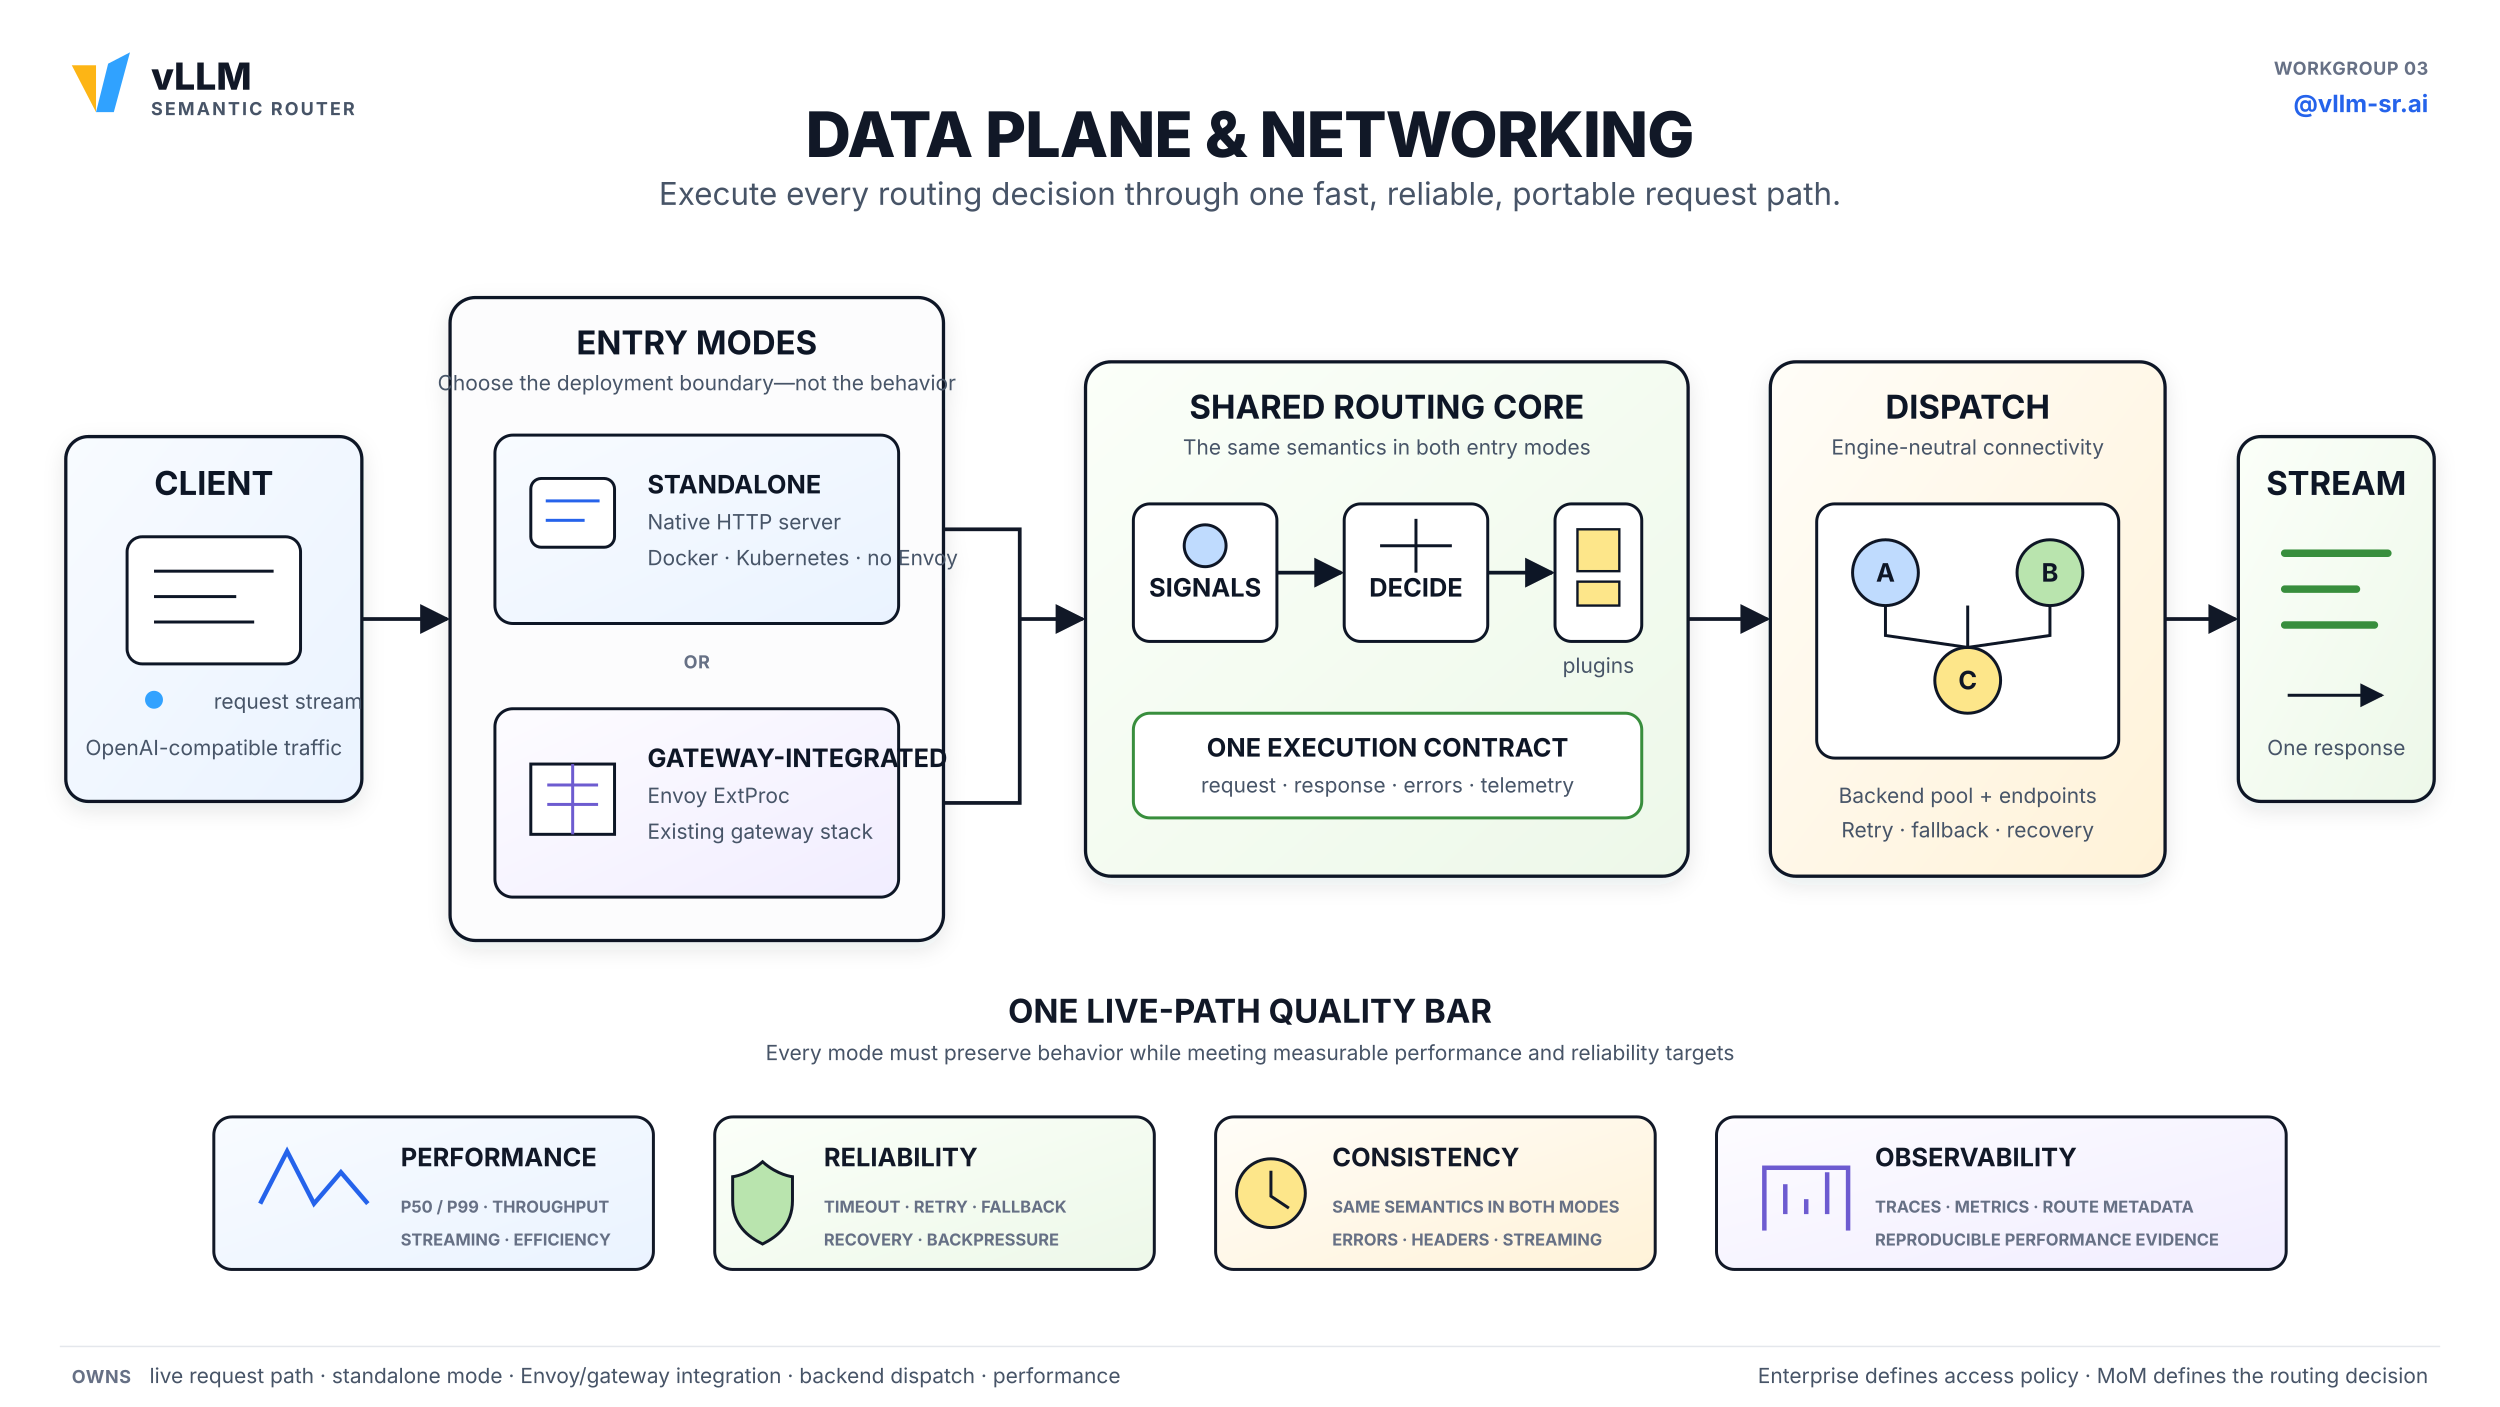
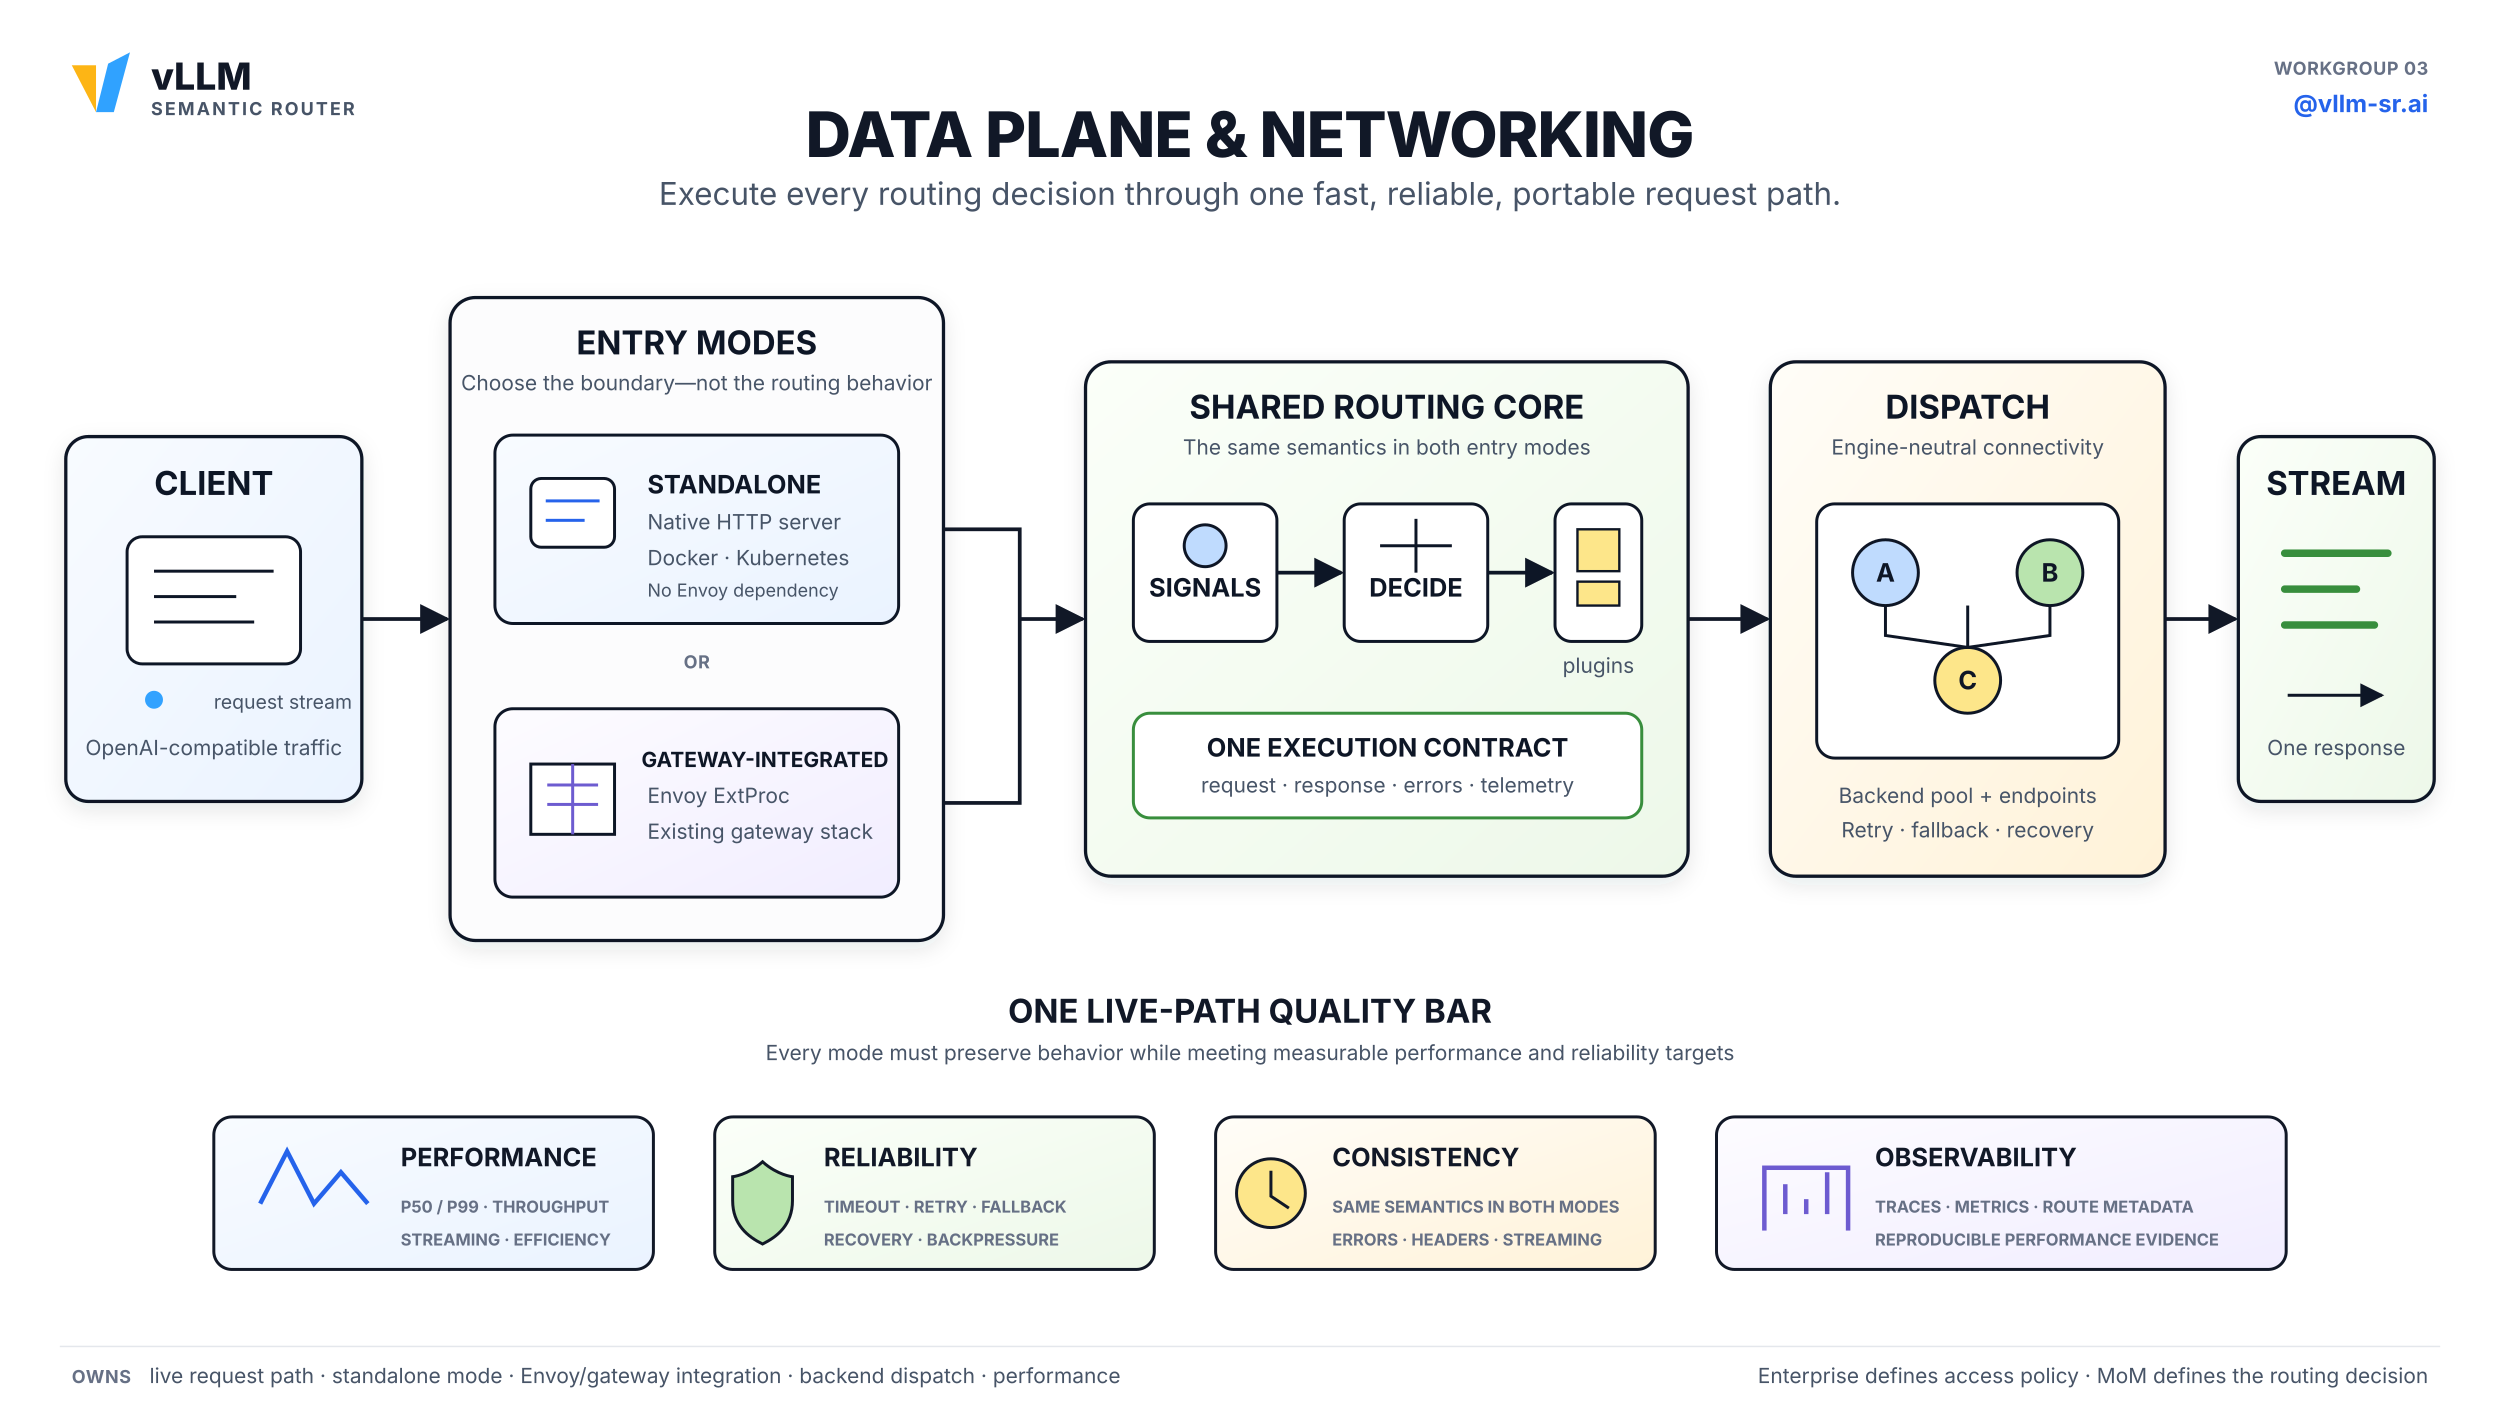
<svg xmlns="http://www.w3.org/2000/svg" width="1672" height="941" viewBox="0 0 1672 941" role="img" aria-labelledby="title desc">
  <defs>
    <linearGradient id="blue" x1="0" y1="0" x2="1" y2="1">
      <stop stop-color="#f8fbff" />
      <stop offset="1" stop-color="#eaf3ff" />
    </linearGradient>
    <linearGradient id="green" x1="0" y1="0" x2="1" y2="1">
      <stop stop-color="#fbfff9" />
      <stop offset="1" stop-color="#edf8e9" />
    </linearGradient>
    <linearGradient id="amber" x1="0" y1="0" x2="1" y2="1">
      <stop stop-color="#fffdf8" />
      <stop offset="1" stop-color="#fff2d8" />
    </linearGradient>
    <linearGradient id="violet" x1="0" y1="0" x2="1" y2="1">
      <stop stop-color="#fdfcff" />
      <stop offset="1" stop-color="#f1edff" />
    </linearGradient>
    <filter id="shadow" x="-20%" y="-20%" width="140%" height="140%">
      <feDropShadow dx="0" dy="5" stdDeviation="7" flood-color="#1d2939" flood-opacity=".10" />
    </filter>
    <marker id="arrow" viewBox="0 0 10 10" refX="9" refY="5" markerWidth="8" markerHeight="8" orient="auto">
      <path d="M0 0l10 5-10 5z" fill="#111827" />
    </marker>
    <style>.s{font-family:Inter,ui-sans-serif,-apple-system,BlinkMacSystemFont,"Segoe UI",Arial,sans-serif}.t{font-size:42px;font-weight:760;fill:#111827;letter-spacing:-.6px}.sub{font-size:21px;fill:#475467}.pt{font-size:22px;font-weight:750;fill:#111827}.st{font-size:17px;font-weight:750;fill:#111827}.b{font-size:16px;fill:#344054}.sm{font-size:14px;fill:#475467}.tiny{font-size:12px;font-weight:650;fill:#667085;letter-spacing:.4px}.card{stroke:#111827;stroke-width:2.2}.line{fill:none;stroke:#111827;stroke-width:2.5;marker-end:url(#arrow)}</style>
  </defs>
  <rect width="1672" height="941" fill="#fff" />
  <g class="s" transform="translate(48 35)">
    <path d="M0 8.65h16.22V40L0 8.65z" fill="#FDB515" />
    <path d="M24.33 7.57L38.93 0 28.12 40H16.22l8.11-32.43z" fill="#30A2FF" />
    <text x="53" y="25" font-size="25" font-weight="780" fill="#111827">vLLM</text>
    <text x="53" y="42" font-size="12" font-weight="720" letter-spacing="1.4" fill="#475467">SEMANTIC ROUTER</text>
  </g>
  <g class="s" text-anchor="end">
    <text x="1624" y="50" class="tiny">WORKGROUP 03</text>
    <text x="1624" y="75" font-size="16" font-weight="650" fill="#2563eb">@vllm-sr.ai</text>
  </g>
  <g class="s" text-anchor="middle">
    <text x="836" y="105" class="t">DATA PLANE &amp; NETWORKING</text>
    <text x="836" y="137" class="sub">Execute every routing decision through one fast, reliable, portable request path.</text>
  </g>
  <g class="s" filter="url(#shadow)">
    <rect x="44" y="292" width="198" height="244" rx="15" fill="url(#blue)" class="card" />
    <text x="143" y="331" text-anchor="middle" class="pt">CLIENT</text>
    <rect x="85" y="359" width="116" height="85" rx="10" fill="#fff" stroke="#111827" stroke-width="2" />
    <path d="M103 382h80M103 399h55M103 416h67" stroke="#111827" stroke-width="2" />
    <circle cx="103" cy="468" r="6" fill="#30a2ff" />
-     <text x="143" y="474" class="sm">request stream</text>
+     <text x="143" y="474" font-size="13" fill="#475467">request stream</text>
    <text x="143" y="505" text-anchor="middle" class="sm">OpenAI-compatible traffic</text>
  </g>
  <path d="M242 414h57" class="line" />
  <g class="s" filter="url(#shadow)">
    <rect x="301" y="199" width="330" height="430" rx="17" fill="#fcfcfd" class="card" />
    <text x="466" y="237" text-anchor="middle" class="pt">ENTRY MODES</text>
-     <text x="466" y="261" text-anchor="middle" class="sm">Choose the deployment boundary—not the behavior</text>
+     <text x="466" y="261" text-anchor="middle" class="sm">Choose the boundary—not the routing behavior</text>
    <rect x="331" y="291" width="270" height="126" rx="12" fill="url(#blue)" stroke="#111827" stroke-width="2" />
    <rect x="355" y="320" width="56" height="46" rx="7" fill="#fff" stroke="#111827" stroke-width="2" />
    <path d="M365 335h36M365 348h26" stroke="#2563eb" stroke-width="2" />
    <text x="433" y="330" class="st">STANDALONE</text>
    <text x="433" y="354" class="sm">Native HTTP server</text>
-     <text x="433" y="378" class="sm">Docker · Kubernetes · no Envoy</text>
+     <text x="433" y="378" class="sm">Docker · Kubernetes</text>
+     <text x="433" y="399" font-size="12" fill="#475467">No Envoy dependency</text>
    <text x="466" y="447" text-anchor="middle" class="tiny">OR</text>
    <rect x="331" y="474" width="270" height="126" rx="12" fill="url(#violet)" stroke="#111827" stroke-width="2" />
    <path d="M355 511h56v47h-56z" fill="#fff" stroke="#111827" stroke-width="2" />
    <path d="M366 525h34M366 538h34M383 511v47" stroke="#6d5bd0" stroke-width="2" />
-     <text x="433" y="513" class="st">GATEWAY-INTEGRATED</text>
+     <text x="429" y="513" font-size="14" font-weight="750" fill="#111827">GATEWAY-INTEGRATED</text>
    <text x="433" y="537" class="sm">Envoy ExtProc</text>
    <text x="433" y="561" class="sm">Existing gateway stack</text>
  </g>
  <path d="M631 354h51v60h42M631 537h51V414h42" fill="none" stroke="#111827" stroke-width="2.5" marker-end="url(#arrow)" />
  <g class="s" filter="url(#shadow)">
    <rect x="726" y="242" width="403" height="344" rx="17" fill="url(#green)" class="card" />
    <text x="927.5" y="280" text-anchor="middle" class="pt">SHARED ROUTING CORE</text>
    <text x="927.5" y="304" text-anchor="middle" class="sm">The same semantics in both entry modes</text>
    <rect x="758" y="337" width="96" height="92" rx="11" fill="#fff" stroke="#111827" stroke-width="2" />
    <circle cx="806" cy="365" r="14" fill="#bfdbfe" stroke="#111827" stroke-width="2" />
    <text x="806" y="399" text-anchor="middle" class="st">SIGNALS</text>
    <path d="M854 383h43" class="line" />
    <rect x="899" y="337" width="96" height="92" rx="11" fill="#fff" stroke="#111827" stroke-width="2" />
    <path d="M923 365h48M947 347v36" stroke="#111827" stroke-width="2" />
    <text x="947" y="399" text-anchor="middle" class="st">DECIDE</text>
    <path d="M995 383h43" class="line" />
    <rect x="1040" y="337" width="58" height="92" rx="11" fill="#fff" stroke="#111827" stroke-width="2" />
    <path d="M1055 354h28v28h-28zM1055 389h28v16h-28z" fill="#fde68a" stroke="#111827" stroke-width="1.6" />
    <text x="1069" y="450" text-anchor="middle" class="sm">plugins</text>
    <rect x="758" y="477" width="340" height="70" rx="11" fill="#fff" stroke="#388e3c" stroke-width="2" />
    <text x="928" y="506" text-anchor="middle" class="st">ONE EXECUTION CONTRACT</text>
    <text x="928" y="530" text-anchor="middle" class="sm">request · response · errors · telemetry</text>
  </g>
  <path d="M1129 414h53" class="line" />
  <g class="s" filter="url(#shadow)">
    <rect x="1184" y="242" width="264" height="344" rx="17" fill="url(#amber)" class="card" />
    <text x="1316" y="280" text-anchor="middle" class="pt">DISPATCH</text>
    <text x="1316" y="304" text-anchor="middle" class="sm">Engine-neutral connectivity</text>
    <rect x="1215" y="337" width="202" height="170" rx="12" fill="#fff" stroke="#111827" stroke-width="2" />
    <circle cx="1261" cy="383" r="22" fill="#bfdbfe" stroke="#111827" stroke-width="2" />
    <text x="1261" y="389" text-anchor="middle" class="st">A</text>
    <circle cx="1371" cy="383" r="22" fill="#b9e4ae" stroke="#111827" stroke-width="2" />
    <text x="1371" y="389" text-anchor="middle" class="st">B</text>
    <circle cx="1316" cy="455" r="22" fill="#fde68a" stroke="#111827" stroke-width="2" />
    <text x="1316" y="461" text-anchor="middle" class="st">C</text>
    <path d="M1261 405v20l55 8 55-8v-20M1316 433v-28" fill="none" stroke="#111827" stroke-width="2" />
    <text x="1316" y="537" text-anchor="middle" class="sm">Backend pool + endpoints</text>
    <text x="1316" y="560" text-anchor="middle" class="sm">Retry · fallback · recovery</text>
  </g>
  <path d="M1448 414h47" class="line" />
  <g class="s" filter="url(#shadow)">
    <rect x="1497" y="292" width="131" height="244" rx="15" fill="url(#green)" class="card" />
    <text x="1562.5" y="331" text-anchor="middle" class="pt">STREAM</text>
    <path d="M1528 370h69M1528 394h48M1528 418h60" stroke="#388e3c" stroke-width="5" stroke-linecap="round" />
    <path d="M1530 465h63" stroke="#111827" stroke-width="2" marker-end="url(#arrow)" />
    <text x="1562.5" y="505" text-anchor="middle" class="sm">One response</text>
  </g>
  <g class="s">
    <text x="836" y="684" text-anchor="middle" class="pt">ONE LIVE-PATH QUALITY BAR</text>
    <text x="836" y="709" text-anchor="middle" class="sm">Every mode must preserve behavior while meeting measurable performance and reliability targets</text>
    <rect x="143" y="747" width="294" height="102" rx="12" fill="url(#blue)" stroke="#111827" stroke-width="2" />
    <path d="M174 805l18-35 18 35 18-21 18 21" fill="none" stroke="#2563eb" stroke-width="3" />
    <text x="268" y="780" class="st">PERFORMANCE</text>
    <text x="268" y="811" font-size="11" font-weight="650" fill="#667085">P50 / P99 · THROUGHPUT</text>
    <text x="268" y="833" font-size="11" font-weight="650" fill="#667085">STREAMING · EFFICIENCY</text>
    <rect x="478" y="747" width="294" height="102" rx="12" fill="url(#green)" stroke="#111827" stroke-width="2" />
    <path d="M510 777c10 9 20 10 20 10v16c0 16-10 24-20 29-10-5-20-13-20-29v-16s10-1 20-10z" fill="#b9e4ae" stroke="#111827" stroke-width="2" />
    <text x="551" y="780" class="st">RELIABILITY</text>
    <text x="551" y="811" font-size="11" font-weight="650" fill="#667085">TIMEOUT · RETRY · FALLBACK</text>
    <text x="551" y="833" font-size="11" font-weight="650" fill="#667085">RECOVERY · BACKPRESSURE</text>
    <rect x="813" y="747" width="294" height="102" rx="12" fill="url(#amber)" stroke="#111827" stroke-width="2" />
    <circle cx="850" cy="798" r="23" fill="#fde68a" stroke="#111827" stroke-width="2" />
    <path d="M850 783v17l12 8" fill="none" stroke="#111827" stroke-width="2" />
    <text x="891" y="780" class="st">CONSISTENCY</text>
    <text x="891" y="811" font-size="11" font-weight="650" fill="#667085">SAME SEMANTICS IN BOTH MODES</text>
    <text x="891" y="833" font-size="11" font-weight="650" fill="#667085">ERRORS · HEADERS · STREAMING</text>
    <rect x="1148" y="747" width="381" height="102" rx="12" fill="url(#violet)" stroke="#111827" stroke-width="2" />
    <path d="M1180 823v-42h56v42M1194 812v-20M1208 812v-10M1222 812v-28" fill="none" stroke="#6d5bd0" stroke-width="3" />
    <text x="1254" y="780" class="st">OBSERVABILITY</text>
    <text x="1254" y="811" font-size="11" font-weight="650" fill="#667085">TRACES · METRICS · ROUTE METADATA</text>
    <text x="1254" y="833" font-size="11" font-weight="650" fill="#667085">REPRODUCIBLE PERFORMANCE EVIDENCE</text>
  </g>
  <g class="s">
    <rect x="40" y="900" width="1592" height="1" fill="#e4e7ec" />
    <text x="48" y="925" class="tiny">OWNS</text>
    <text x="100" y="925" class="sm">live request path · standalone mode · Envoy/gateway integration · backend dispatch · performance</text>
    <text x="1624" y="925" text-anchor="end" class="sm">Enterprise defines access policy · MoM defines the routing decision</text>
  </g>
</svg>
